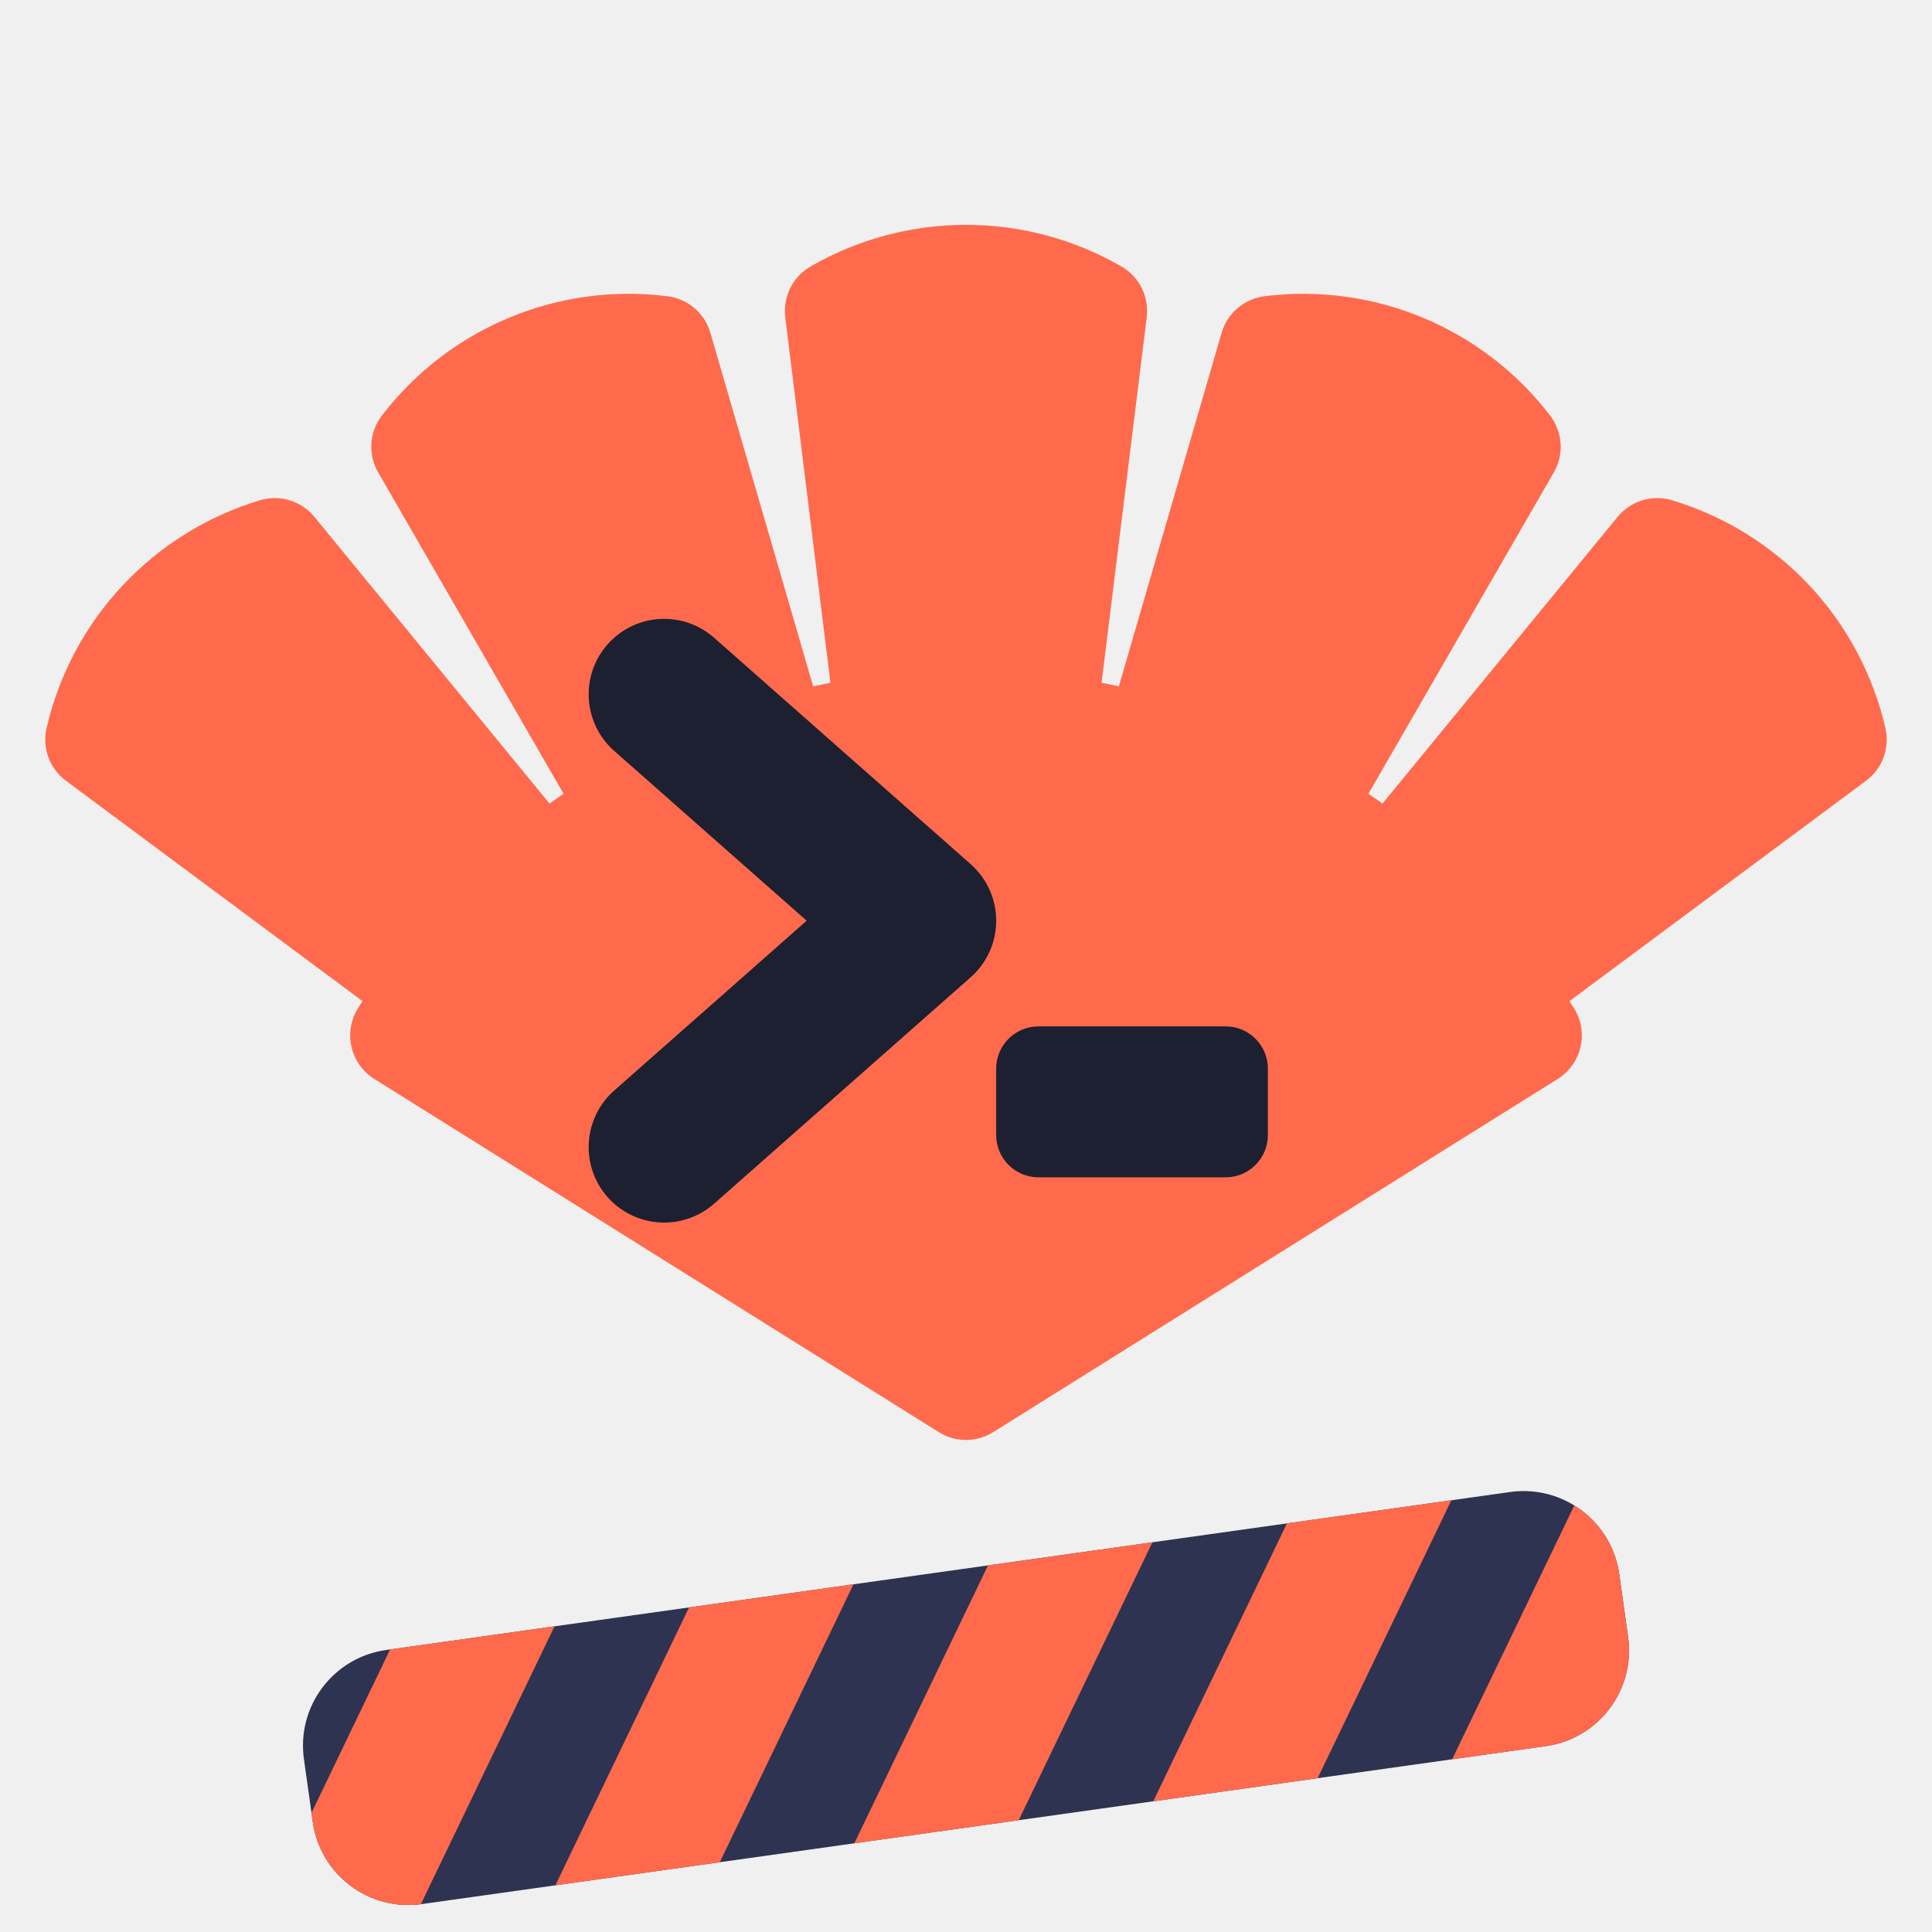
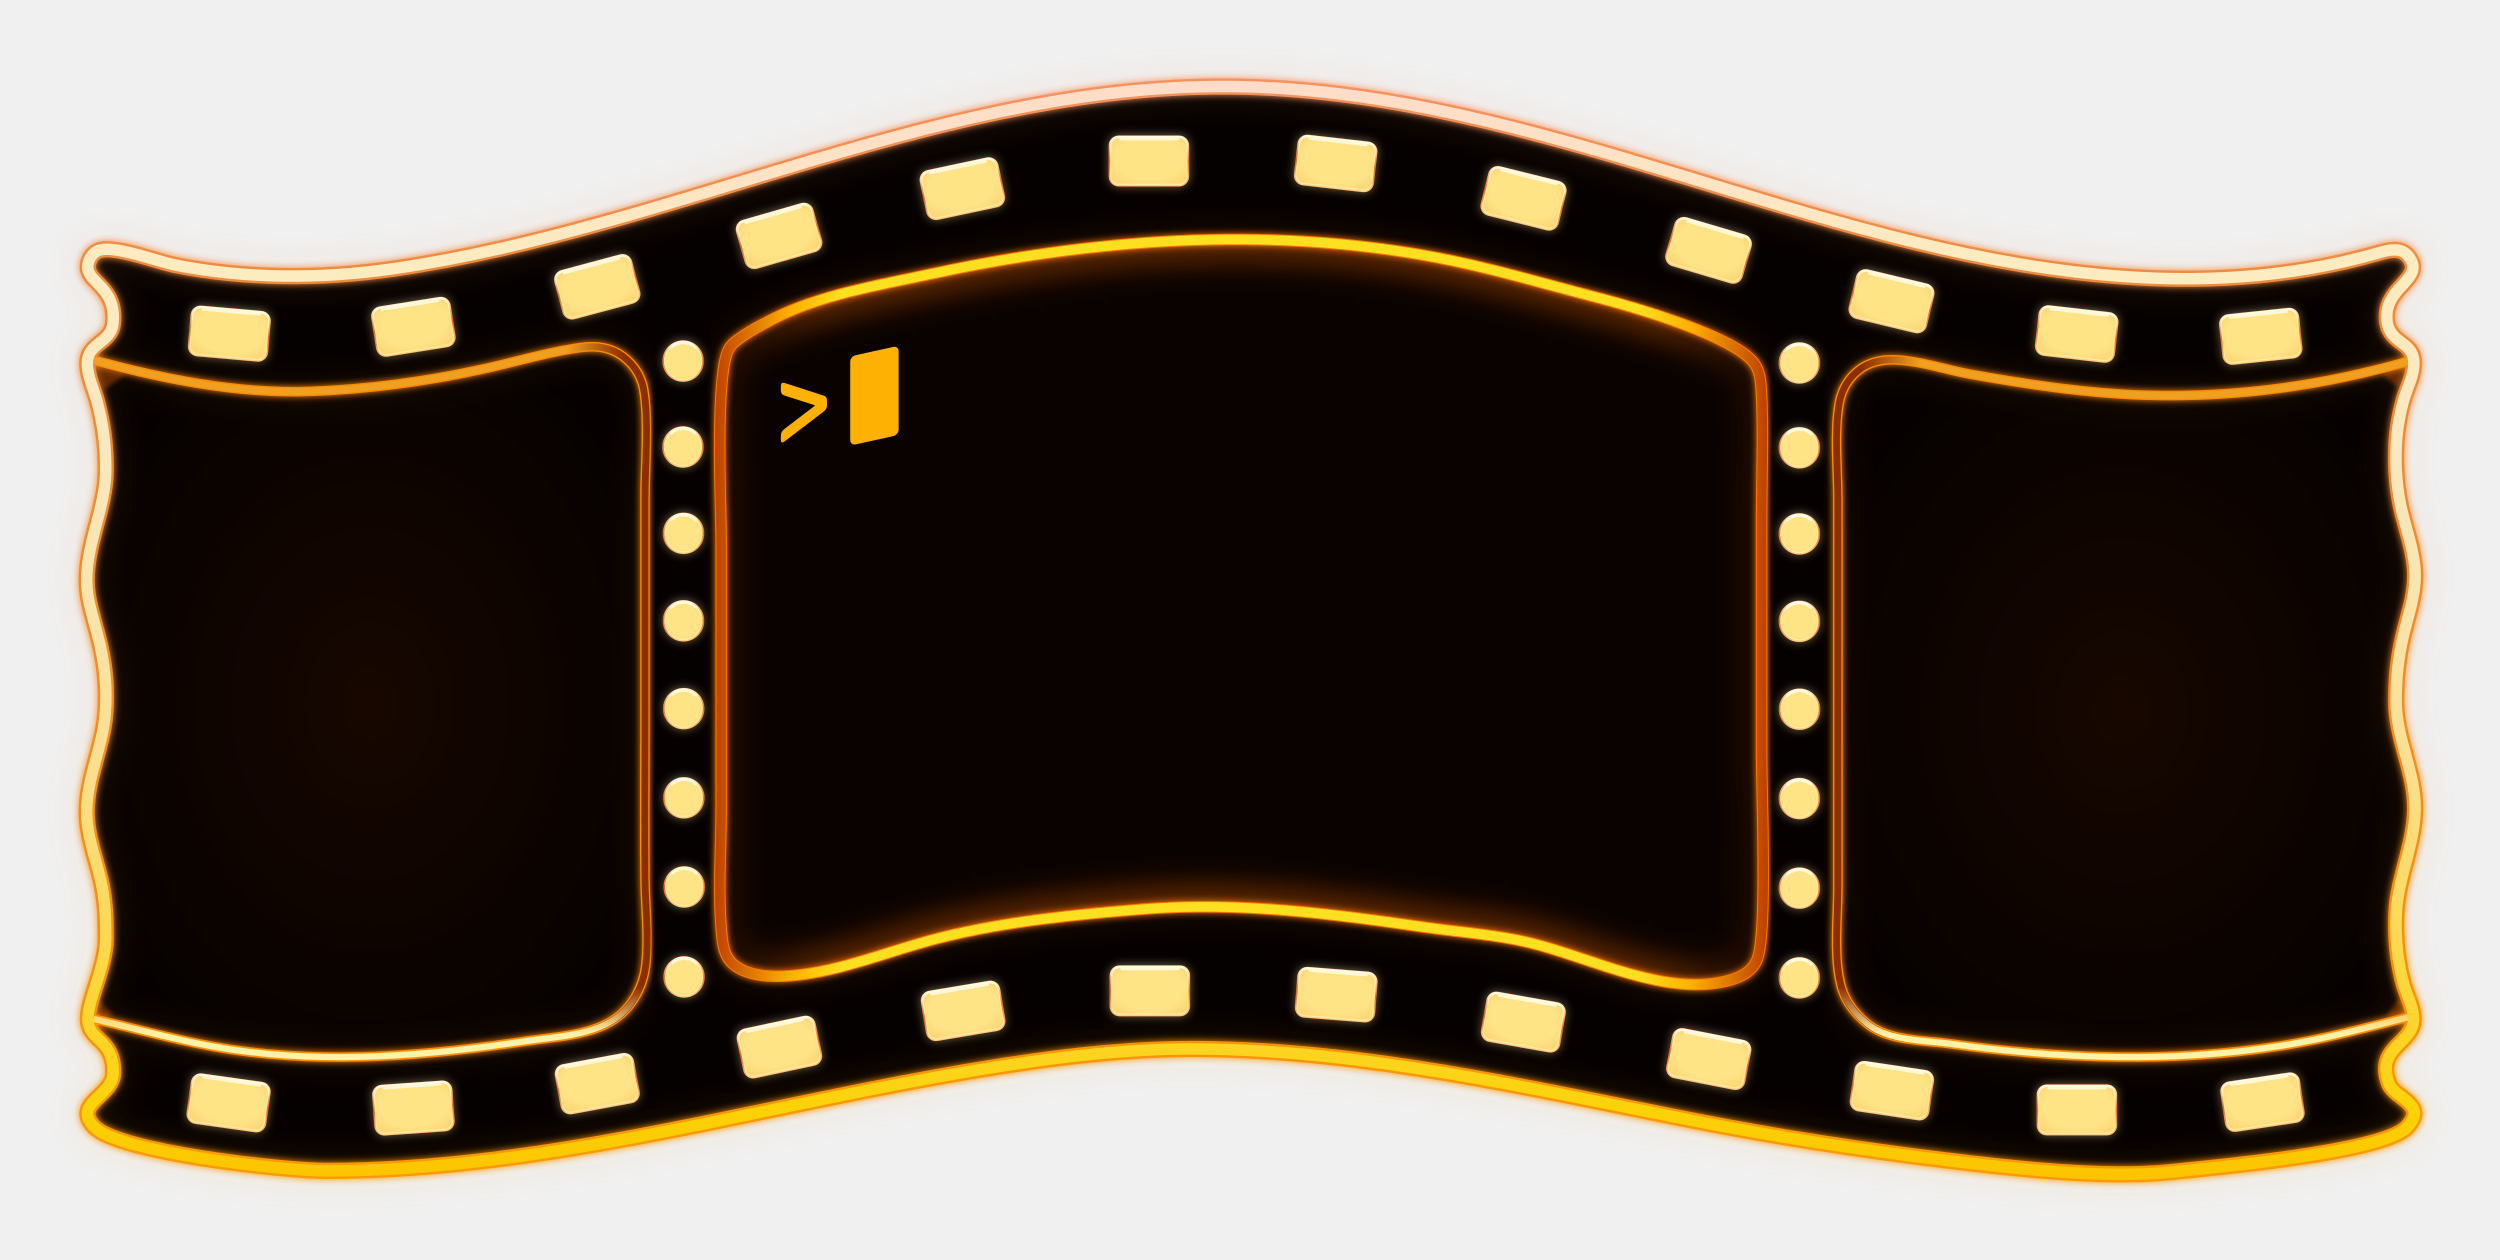
- <svg xmlns="http://www.w3.org/2000/svg" viewBox="0 0 64 64" width="256" height="256" role="img">
-   <path d="M32 46L13.3 34.3A22 22 0 0 1 50.7 34.3ZM17.6 35.2L3.2 24.5A8.6 8.6 0 0 1 9.1 18.2L20.5 32.1ZM23 30.4L14 14.8A8.6 8.6 0 0 1 21.9 11.5L26.9 28.7ZM29.9 28.1L27.7 10.3A8.6 8.6 0 0 1 36.3 10.3L34.1 28.1ZM37.1 28.7L42.1 11.5A8.6 8.6 0 0 1 50 14.8L41 30.4ZM43.5 32.1L54.9 18.2A8.6 8.6 0 0 1 60.8 24.5L46.4 35.2Z" fill="#ff6a4d" stroke="#ff6a4d" stroke-width="3.4" stroke-linejoin="round" />
-   <path d="M22 23l8.5 7.5-8.5 7.5" fill="none" stroke="#1d2030" stroke-width="5" stroke-linecap="round" stroke-linejoin="round" />
-   <rect x="33" y="34" width="9" height="5" rx="1.4" fill="#1d2030" />
-   <clipPath id="cl">
-     <rect x="10" y="52" width="44" height="8.5" rx="3.2" />
-   </clipPath>
-   <g transform="rotate(-8 32 56.25)">
-     <rect x="10" y="52" width="44" height="8.5" rx="3.2" fill="#2d3350" />
-     <path clip-path="url(#cl)" d="M-3 61.5l7-10.5h5.5l-7 10.5zM7 61.5l7-10.5h5.5l-7 10.5zM17 61.5l7-10.5h5.5l-7 10.5zM27 61.5l7-10.5h5.5l-7 10.5zM37 61.5l7-10.5h5.5l-7 10.5zM47 61.5l7-10.5h5.5l-7 10.5zM57 61.5l7-10.5h5.5l-7 10.5z" fill="#ff6a4d" />
+ <svg xmlns="http://www.w3.org/2000/svg" viewBox="250 97 1312 661" width="1312" height="661" role="img">
+   <defs>
+     <filter id="g" x="-8%" y="-12%" width="116%" height="124%" color-interpolation-filters="sRGB">
+       <feGaussianBlur in="SourceGraphic" stdDeviation="8" result="w" />
+       <feComponentTransfer in="w" result="w2">
+         <feFuncA type="linear" slope=".16" />
+       </feComponentTransfer>
+       <feGaussianBlur in="SourceGraphic" stdDeviation="2" result="n" />
+       <feMerge>
+         <feMergeNode in="w2" />
+         <feMergeNode in="n" />
+         <feMergeNode in="SourceGraphic" />
+       </feMerge>
+     </filter>
+     <filter id="fb" x="-30%" y="-30%" width="160%" height="160%">
+       <feGaussianBlur stdDeviation="1.2" />
+     </filter>
+     <filter id="b" x="-20%" y="-20%" width="140%" height="140%">
+       <feGaussianBlur stdDeviation="7" />
+     </filter>
+     <linearGradient id="rim" gradientUnits="userSpaceOnUse" x1="0" y1="140" x2="0" y2="715">
+       <stop offset="0" stop-color="#f6925e" />
+       <stop offset="0.2" stop-color="#ee8a3a" />
+       <stop offset="0.452" stop-color="#f08a2c" />
+       <stop offset="0.626" stop-color="#f28e1c" />
+       <stop offset="0.765" stop-color="#f58f0c" />
+       <stop offset="0.87" stop-color="#f89400" />
+       <stop offset="1" stop-color="#fa9a00" />
+     </linearGradient>
+     <linearGradient id="core" gradientUnits="userSpaceOnUse" x1="0" y1="140" x2="0" y2="715">
+       <stop offset="0" stop-color="#ffdcc8" />
+       <stop offset="0.17" stop-color="#fdecc0" />
+       <stop offset="0.33" stop-color="#f9e8c0" />
+       <stop offset="0.487" stop-color="#f9e4aa" />
+       <stop offset="0.626" stop-color="#fbdf90" />
+       <stop offset="0.748" stop-color="#fcda62" />
+       <stop offset="0.852" stop-color="#fcd630" />
+       <stop offset="0.939" stop-color="#fcd208" />
+       <stop offset="1" stop-color="#fcc400" />
+     </linearGradient>
+     <linearGradient id="sc" gradientUnits="userSpaceOnUse" x1="626" y1="0" x2="1176" y2="0">
+       <stop offset="0" stop-color="#c04400" />
+       <stop offset=".07" stop-color="#ffb000" />
+       <stop offset=".12" stop-color="#ffe020" />
+       <stop offset=".88" stop-color="#ffe020" />
+       <stop offset=".93" stop-color="#ffb000" />
+       <stop offset="1" stop-color="#c04400" />
+     </linearGradient>
+     <linearGradient id="ig" gradientUnits="userSpaceOnUse" x1="626" y1="0" x2="1176" y2="0">
+       <stop offset="0" stop-color="#ff6a00" stop-opacity="0" />
+       <stop offset=".1" stop-color="#ff6a00" />
+       <stop offset=".9" stop-color="#ff6a00" />
+       <stop offset="1" stop-color="#ff6a00" stop-opacity="0" />
+     </linearGradient>
+     <linearGradient id="cb" gradientUnits="userSpaceOnUse" x1="0" y1="615" x2="0" y2="640">
+       <stop offset="0" stop-color="#fff3a8" stop-opacity="0" />
+       <stop offset="1" stop-color="#fff3a8" />
+     </linearGradient>
+     <linearGradient id="sl" gradientUnits="userSpaceOnUse" x1="296" y1="0" x2="592" y2="0">
+       <stop offset="0" stop-color="#f0a020" />
+       <stop offset=".85" stop-color="#f0a020" />
+       <stop offset=".95" stop-color="#8a2f00" />
+     </linearGradient>
+     <linearGradient id="sr" gradientUnits="userSpaceOnUse" x1="1516" y1="0" x2="1212" y2="0">
+       <stop offset="0" stop-color="#f0a020" />
+       <stop offset=".85" stop-color="#f0a020" />
+       <stop offset=".95" stop-color="#8a2f00" />
+     </linearGradient>
+     <radialGradient id="sf" cx=".5" cy=".5" r=".6">
+       <stop offset="0" stop-color="#170700" />
+       <stop offset="1" stop-color="#050100" />
+     </radialGradient>
+     <radialGradient id="hp" cx=".5" cy=".45" r=".62">
+       <stop offset="0" stop-color="#fee482" />
+       <stop offset=".7" stop-color="#fee488" />
+       <stop offset="1" stop-color="#fdd878" />
+     </radialGradient>
+     <linearGradient id="hc" x1="0" y1="0" x2="0" y2="1">
+       <stop offset="0" stop-color="#fffbe0" />
+       <stop offset=".5" stop-color="#fff0a8" stop-opacity=".2" />
+       <stop offset="1" stop-color="#fff0a8" stop-opacity=".8" />
+     </linearGradient>
+     <path id="o" d="M1389.6 712.1C1354.6 715.8 1305.9 710.2 1270.6 705.9C1226.3 700.5 1182.2 693.7 1138.4 685.1C1052.7 668.3 966.8 648.2 879 647.5C833.4 647.2 787.4 654.1 742.6 662.1C636 681.2 530.1 711.5 421 711.5C400.6 711.5 312.1 702.1 299.2 688.3C287.8 676 309.2 672.3 309.4 660C309.8 642 296.4 643.7 296.1 631.9C295.9 622.4 305.3 604.5 305.5 590C305.6 579.3 305.2 569.2 302.8 558.7C300 546.7 295.5 535.5 295.5 523C295.5 504.9 304.1 488.7 305.3 470.8C306.3 456.9 304.8 443.7 301.2 430.3C298.8 420.7 295.6 412 295.5 402C295.3 381.9 305.3 363.8 305.5 344C305.6 331.2 304.2 320 300.9 307.6C299.2 301.2 295.9 294.7 295.8 287.9C295.6 276.9 308.2 277.1 309.3 266.8C311.5 245.2 291.8 245.5 296.9 233.3C297.2 232.7 297.5 232 297.9 231.4C298.8 230.3 299.8 229.3 301.1 228.7C308.3 224.9 332.7 234.2 341.5 236C379 243.5 418.7 243.5 456.5 238C606.7 216.2 747.5 139 902 142.5C1058.4 146.1 1199.4 227.2 1354.2 241.3C1403 245.7 1451 243.2 1498.2 229.7C1503.5 228.2 1510 226.4 1514 231.5C1523.1 243.2 1502.7 246.8 1502.6 263C1502.5 277.8 1516.5 275.3 1516.8 287C1517 293.9 1513.6 299.8 1511.7 306.2C1509.5 313.8 1508 322.2 1507.6 330.1C1507 342.5 1507.9 354.6 1510.9 366.6C1513.6 377.4 1517.4 387.7 1517.5 399C1517.5 410.6 1513.6 420.5 1511.1 431.6C1508.5 442.7 1507.5 453.6 1507.5 465C1507.5 483.5 1516.5 499.9 1517.4 518.1C1518.4 538.2 1508.6 556.2 1507.6 576.1C1507 589 1508.2 601.5 1511.6 613.9C1513.2 619.3 1516.1 624.6 1516.6 630.4C1518 645 1496.3 645.8 1503.8 665.7C1507 673.8 1524.7 676.3 1513.2 688.7C1500.8 702 1410.3 709.9 1389.6 712.1Z" />
+     <path id="s" d="M1152.1 612.7C1118 618.6 1079.3 596.7 1046.2 590.3C1030 587.1 1013.3 585.9 997 583.5C948.6 576.5 900.5 570.3 851.5 574C815.8 576.8 778.4 580.4 743.6 589.1C717.3 595.6 691.9 606.9 664.6 609.1C655 609.9 640.9 609.5 633.6 601.9C630.5 598.6 629.5 593.9 629 589.5C626.5 566.8 628.5 542.8 628.5 520C628.5 474 628.5 428 628.5 382C628.5 363.6 624.9 291.3 632.9 279.4C636.3 274.3 650 267.3 655.8 264.3C680.5 251.7 710.7 246.8 737.5 241C823.6 222.4 913.7 215.7 1000.9 231.6C1031 237.1 1060.3 246 1089.9 253.6C1107.3 258.1 1160.7 273.6 1170.7 287.8C1173.5 291.6 1174 296.6 1174.3 301.2C1175.6 323 1174.5 345.2 1174.5 367C1174.5 409.3 1174.5 451.7 1174.5 494C1174.5 514.5 1177.5 584.9 1172.4 599.9C1169.4 608.4 1160.4 611.2 1152.1 612.7Z" />
+     <path id="l" d="M450.5 651C423.7 652.5 324.7 649.6 306.8 628.8C306.4 628.4 306.2 628 305.9 627.7C299.1 618.2 305.2 605.3 306.6 595.1C310.1 568.6 297.1 544.6 298.3 518.4C299.2 497.6 308 478.2 307.3 457.2C306.6 437.8 297.9 419.5 297.9 400C298 380.7 306.1 362.5 307.5 343.3C308.5 330.1 303.4 318.3 302.8 305.5C302.6 301.3 303.6 297.2 307 294.6C310 292.3 313.8 291.6 317.5 291.8C330.1 292.4 343 297 355.6 298.9C380 302.6 404.4 302.9 428.9 301.4C455.5 299.9 559.6 274 574.7 282.8C581.7 287 586.2 294 587.6 301.9C593.7 336.6 588.5 396.6 588.5 434C588.5 472.3 588.4 510.7 588.5 549C588.5 566.7 590.5 584.9 588.8 602.5C587.9 611 584.8 619.1 579.1 625.6C559.9 647.9 479.6 649.5 450.5 651Z" />
+     <path id="r" d="M1392.5 651C1360.3 652.8 1245.7 651.7 1224.5 629C1218.8 623 1216 615.5 1215.1 607.4C1209.3 556.4 1214.5 492.4 1214.5 440C1214.5 400 1209.4 348.4 1215.3 309.8C1216.5 302.3 1220.1 295.4 1226.4 290.9C1241.7 280.2 1330 301.1 1354.5 303C1393.6 306.1 1433.1 305.2 1471.6 297.1C1481 295.1 1496.4 288.2 1505.2 294.4C1512.4 299.5 1504.3 342.8 1506.8 355.7C1509.5 369.2 1513.8 382.3 1514.3 396.1C1514.9 416.4 1506.5 435.1 1505.7 455.2C1504.8 476.6 1513.2 496.1 1514.2 517.2C1515.4 540.7 1504.9 562.5 1505.3 585.9C1505.5 599.9 1514.8 617.4 1503.6 629.1C1486.3 647.4 1417.3 649.7 1392.5 651Z" />
+     <path id="lo" d="M299 286C336.5 296 373.8 303.7 412.9 302.4C442.9 301.3 473.1 297.3 502.4 290.9C518.6 287.5 541.9 280.5 557.5 279.1C563.3 278.6 569.1 279.4 574.2 282.3C581.1 286.2 586.2 293.1 587.7 300.8C590.7 316.9 588.5 341.1 588.5 358C588.5 398.7 588.5 439.3 588.5 480C588.5 506.3 588.2 532.7 588.5 559C588.7 573.8 590.7 589.6 588.8 604.3C587.5 614.1 582.8 623.4 575.3 629.8C562.6 640.5 541.6 641 525.9 643.4C474.8 651 422.2 655.5 370.8 647.7C346.5 644 322.9 637.2 299 631.7" />
+     <path id="ro" d="M1515 630.5C1492.5 636.2 1470.2 642.2 1447.3 645.8C1390.2 654.9 1330.9 652.8 1273.7 644.8C1259.8 642.8 1241.6 643.5 1230.1 634.4C1222.7 628.4 1217.5 621.4 1215.6 611.9C1212.4 596.3 1214.5 578.8 1214.5 563C1214.5 529.3 1214.5 495.7 1214.5 462C1214.5 427.7 1214.5 393.3 1214.5 359C1214.5 342.7 1212.5 324.9 1215.2 308.7C1216.5 300.8 1221.1 293.7 1228 289.5C1233.3 286.4 1239.7 285.5 1245.7 285.9C1258.6 286.6 1271.4 291.1 1284.1 293.4C1314.5 298.8 1345.2 303.5 1376.1 304.4C1423.9 305.8 1469.1 299.4 1515 286.3" />
+     <filter id="hf" x="-30%" y="-40%" width="160%" height="180%">
+       <feGaussianBlur in="SourceGraphic" stdDeviation="2.5" result="n" />
+       <feComponentTransfer in="n" result="n2">
+         <feFuncA type="linear" slope=".45" />
+       </feComponentTransfer>
+       <feMerge>
+         <feMergeNode in="n2" />
+         <feMergeNode in="SourceGraphic" />
+       </feMerge>
+     </filter>
+     <filter id="nf" x="-20%" y="-5%" width="140%" height="110%">
+       <feGaussianBlur stdDeviation="1.2" />
+     </filter>
+     <mask id="nb" maskUnits="userSpaceOnUse" x="0" y="0" width="1810" height="869">
+       <rect width="1810" height="869" fill="#fff" />
+       <g fill="#000" filter="url(#nf)">
+         <rect x="593" y="272" width="29" height="358" />
+         <rect x="1180" y="272" width="28" height="358" />
+       </g>
+     </mask>
+     <clipPath id="cs">
+       <use href="#s" />
+     </clipPath>
+     <g id="H">
+       <rect x="-21.2" y="-13.4" width="42.3" height="26.8" rx="5.3" fill="#d94a0a" />
+       <rect x="-20.4" y="-12.6" width="40.7" height="25.2" rx="4.5" fill="url(#hp)" stroke="url(#hc)" stroke-width="1.4" />
+       <path d="M-15-11.4H15" stroke="#fffbe4" stroke-opacity=".85" stroke-width="1.2" stroke-linecap="round" />
+     </g>
+     <g id="D">
+       <circle r="10.9" fill="#d94a0a" />
+       <circle r="10.1" fill="url(#hp)" stroke="url(#hc)" stroke-width="1.4" />
+       <path d="M-6.2-7.2A9.4 9.4 0 0 1 6.2-7.2" fill="none" stroke="#fffbe4" stroke-opacity=".85" stroke-width="1.3" stroke-linecap="round" />
+     </g>
+   </defs>
+   <use href="#o" fill="#050100" />
+   <use href="#l" fill="url(#sf)" />
+   <use href="#r" fill="url(#sf)" />
+   <use href="#s" fill="#0a0200" />
+   <g fill="#5a2000" filter="url(#fb)">
+     <path d="M300 288L316 293.5L304 301.5Z" />
+     <path d="M300 621L309 629L300 636Z" />
+     <path d="M1512 287L1500 293.5L1509 300.5Z" />
+     <path d="M1512 619L1508 622.5L1502.5 630.6L1512.5 630.5Z" />
+   </g>
+   <use href="#s" fill="none" stroke="url(#ig)" stroke-width="26" opacity=".28" clip-path="url(#cs)" filter="url(#b)" />
+   <g mask="url(#nb)">
+     <g filter="url(#g)" fill="none" stroke-width="8.5">
+       <use href="#s" stroke="#ff7a00" stroke-width="6" />
+       <use href="#lo" stroke="#ff8a00" stroke-width="5" />
+       <use href="#ro" stroke="#ff8a00" stroke-width="5" />
+       <use href="#o" stroke="url(#rim)" />
+     </g>
+   </g>
+   <g fill="none">
+     <use href="#s" stroke="url(#sc)" stroke-width="5" />
+     <use href="#lo" stroke="url(#sl)" stroke-width="3.6" />
+     <use href="#ro" stroke="url(#sr)" stroke-width="3.6" />
+     <use href="#lo" stroke="url(#cb)" stroke-width="3.2" />
+     <use href="#ro" stroke="url(#cb)" stroke-width="3.2" />
+     <use href="#o" stroke="url(#core)" stroke-width="6" />
+   </g>
+   <g filter="url(#hf)">
+     <use href="#H" transform="translate(370.4 272.1) rotate(5)" />
+     <use href="#H" transform="translate(467 268.5) rotate(-9)" />
+     <use href="#H" transform="translate(563.5 247.5) rotate(-15)" />
+     <use href="#H" transform="translate(658.9 220.8) rotate(-16)" />
+     <use href="#H" transform="translate(755.1 196) rotate(-12)" />
+     <use href="#H" transform="translate(853 181.5) rotate(0)" />
+     <use href="#H" transform="translate(951 182.8) rotate(6.5)" />
+     <use href="#H" transform="translate(1049.6 201.1) rotate(14)" />
+     <use href="#H" transform="translate(1146.7 228.4) rotate(16.5)" />
+     <use href="#H" transform="translate(1242.7 255.1) rotate(13.5)" />
+     <use href="#H" transform="translate(1339.9 272.3) rotate(6.5)" />
+     <use href="#H" transform="translate(1436.5 273.5) rotate(-6)" />
+     <use href="#H" transform="translate(370 675.8) rotate(8)" />
+     <use href="#H" transform="translate(467 678.5) rotate(-4)" />
+     <use href="#H" transform="translate(563.5 665.7) rotate(-10.5)" />
+     <use href="#H" transform="translate(659.1 646.5) rotate(-12)" />
+     <use href="#H" transform="translate(755.5 627.5) rotate(-9.5)" />
+     <use href="#H" transform="translate(853.5 617) rotate(0)" />
+     <use href="#H" transform="translate(951.3 619) rotate(4.5)" />
+     <use href="#H" transform="translate(1049.5 633.4) rotate(10)" />
+     <use href="#H" transform="translate(1146.8 652.8) rotate(11)" />
+     <use href="#H" transform="translate(1242.9 669.4) rotate(8.5)" />
+     <use href="#H" transform="translate(1340 679.5) rotate(0)" />
+     <use href="#H" transform="translate(1437.4 675.4) rotate(-8.5)" />
+     <use href="#D" x="608.5" y="286.5" />
+     <use href="#D" x="608.4" y="331.6" />
+     <use href="#D" x="608.7" y="376.9" />
+     <use href="#D" x="608.7" y="422.8" />
+     <use href="#D" x="608.8" y="468.9" />
+     <use href="#D" x="608.9" y="515.7" />
+     <use href="#D" x="609.1" y="562.5" />
+     <use href="#D" x="609" y="609.7" />
+     <use href="#D" x="1194.3" y="287.5" />
+     <use href="#D" x="1194.3" y="332" />
+     <use href="#D" x="1194.3" y="377.2" />
+     <use href="#D" x="1194.3" y="423.1" />
+     <use href="#D" x="1194.4" y="469.2" />
+     <use href="#D" x="1194.3" y="516.1" />
+     <use href="#D" x="1194.3" y="563.1" />
+     <use href="#D" x="1194.3" y="610.2" />
+   </g>
+   <g transform="matrix(1 -0.22 0 1 0 154.1)" fill="#feb102" stroke="#120400" stroke-opacity=".55" stroke-width="2.4" paint-order="stroke">
+     <path d="M659.8 290.7Q659.8 288.5 661.8 289.5L682.2 300.6Q684 301.5 684 303.5L684 306.1Q684 308.1 682.2 309L661.8 320.1Q659.8 321.1 659.8 318.9L659.8 316.7Q659.8 314.5 661.8 313.5L677.3 305.1Q677.9 304.8 677.3 304.5L661.8 296.1Q659.8 295.1 659.8 292.9Z" />
+     <rect x="696.2" y="283.1" width="25.4" height="46.8" rx="2.8" />
  </g>
</svg>
